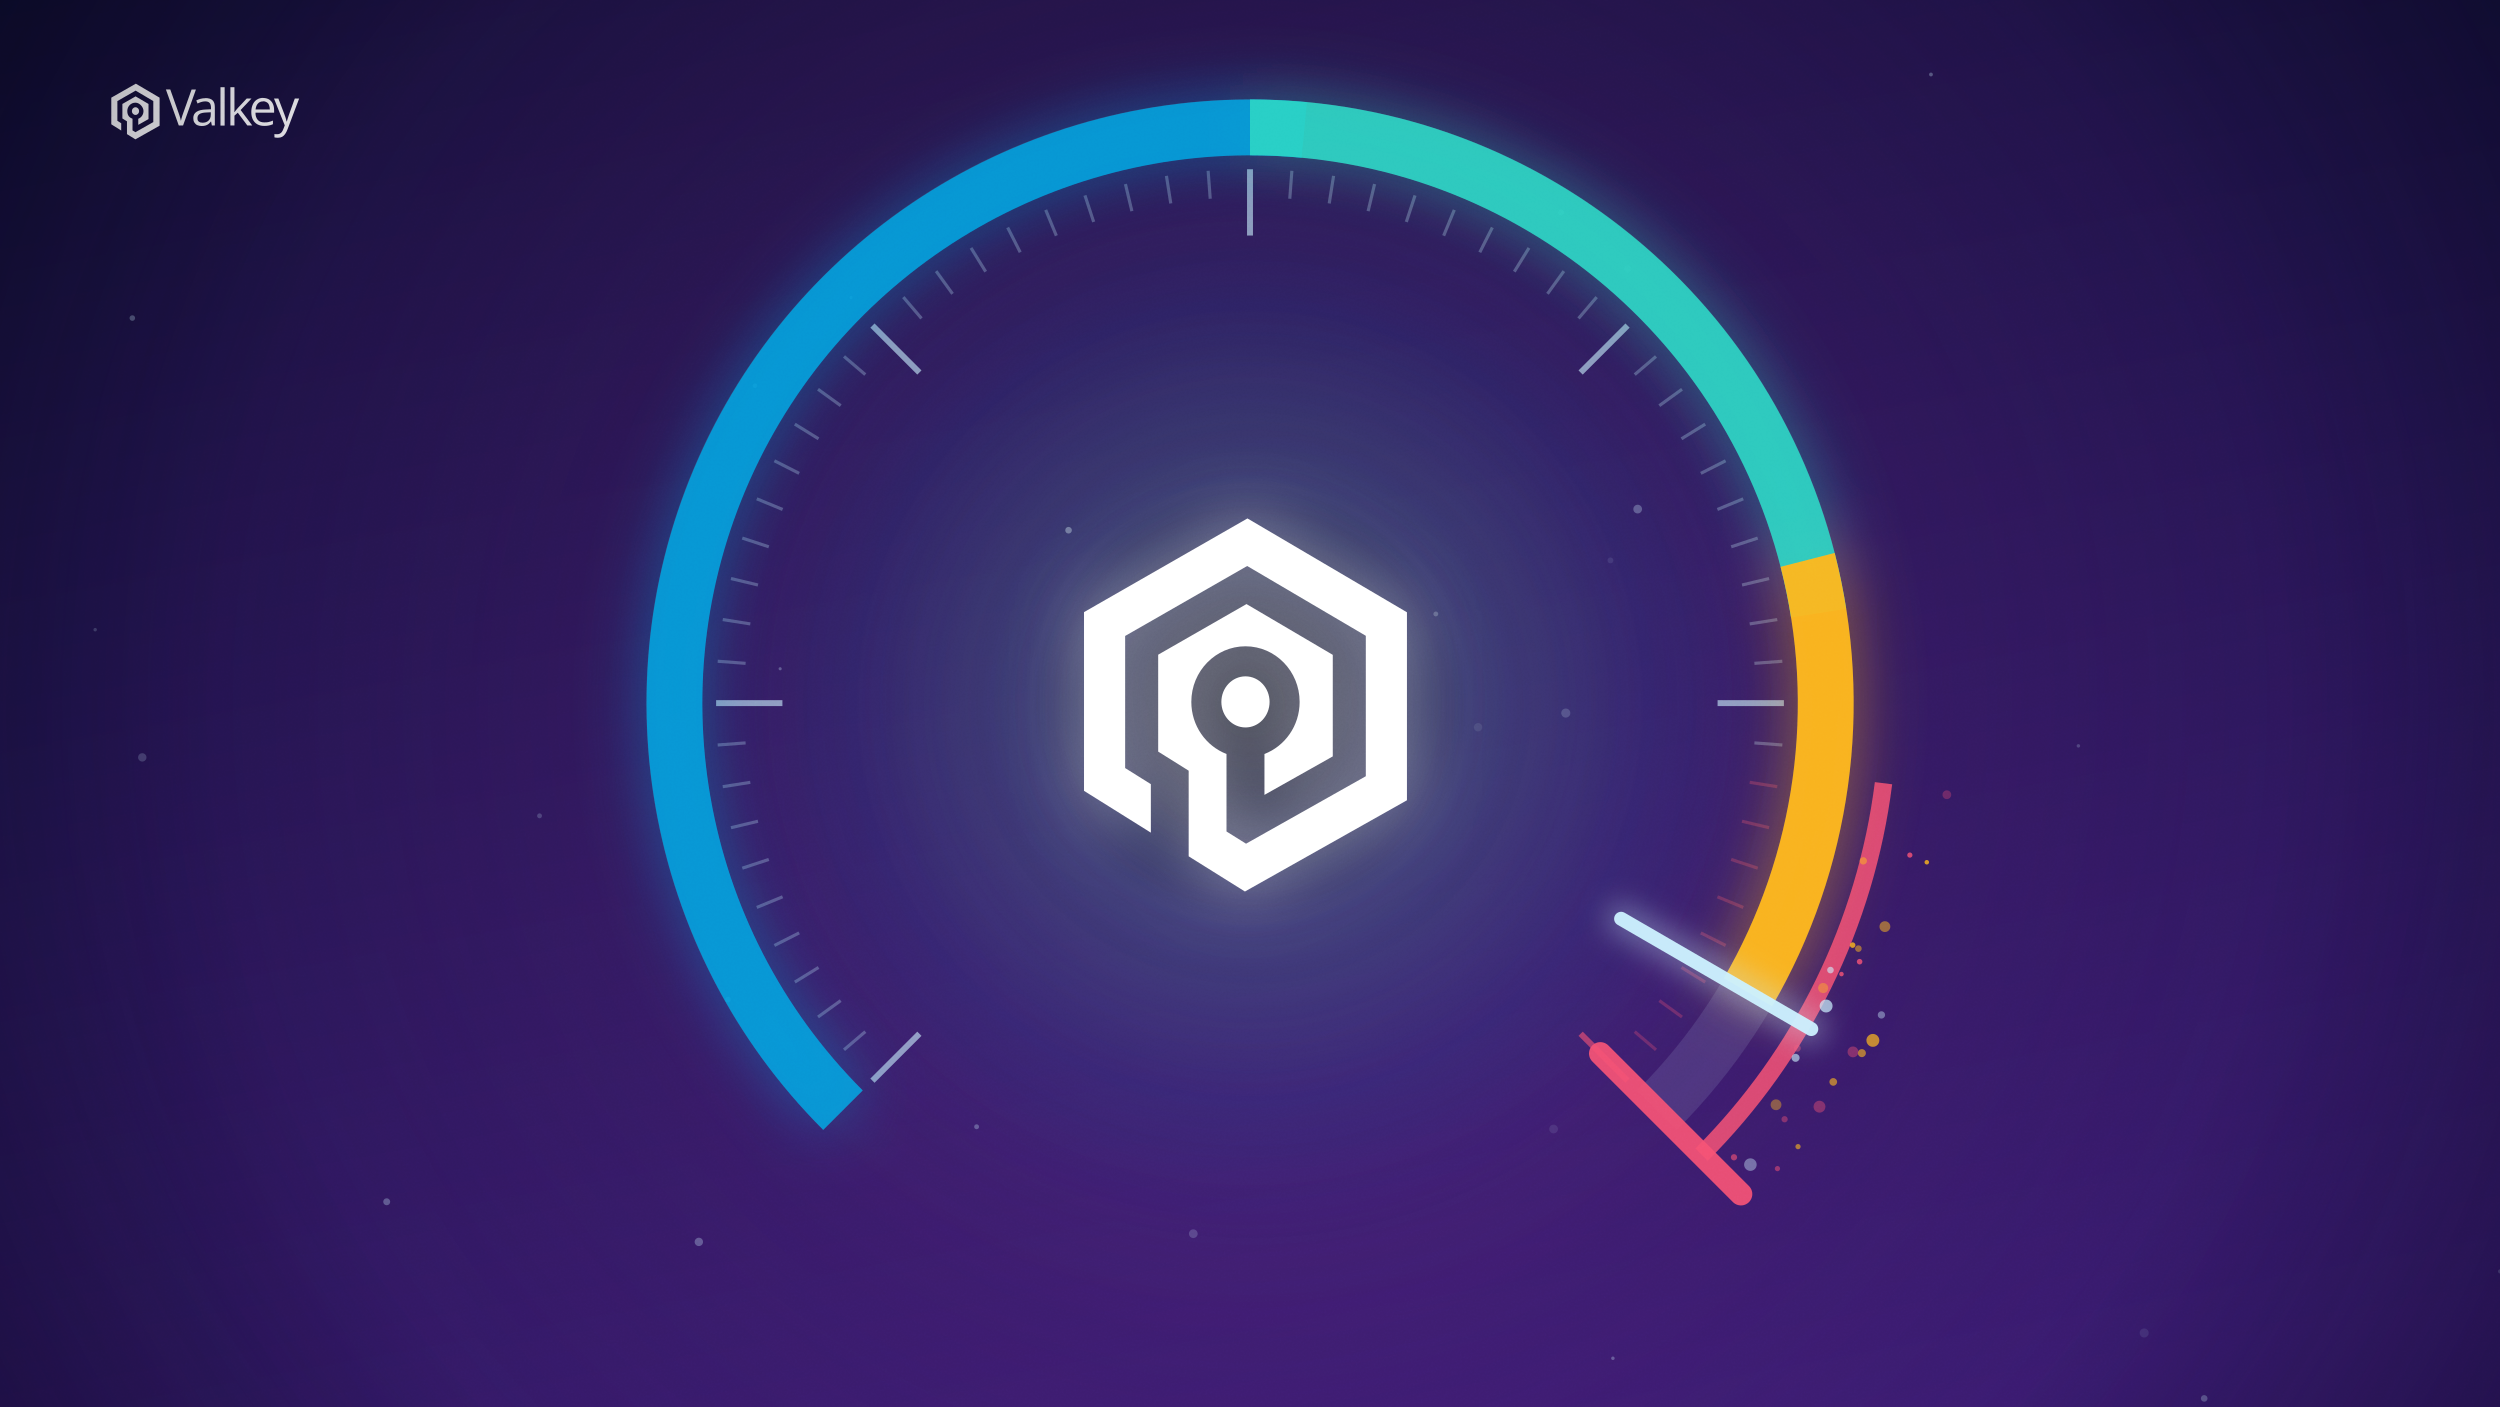
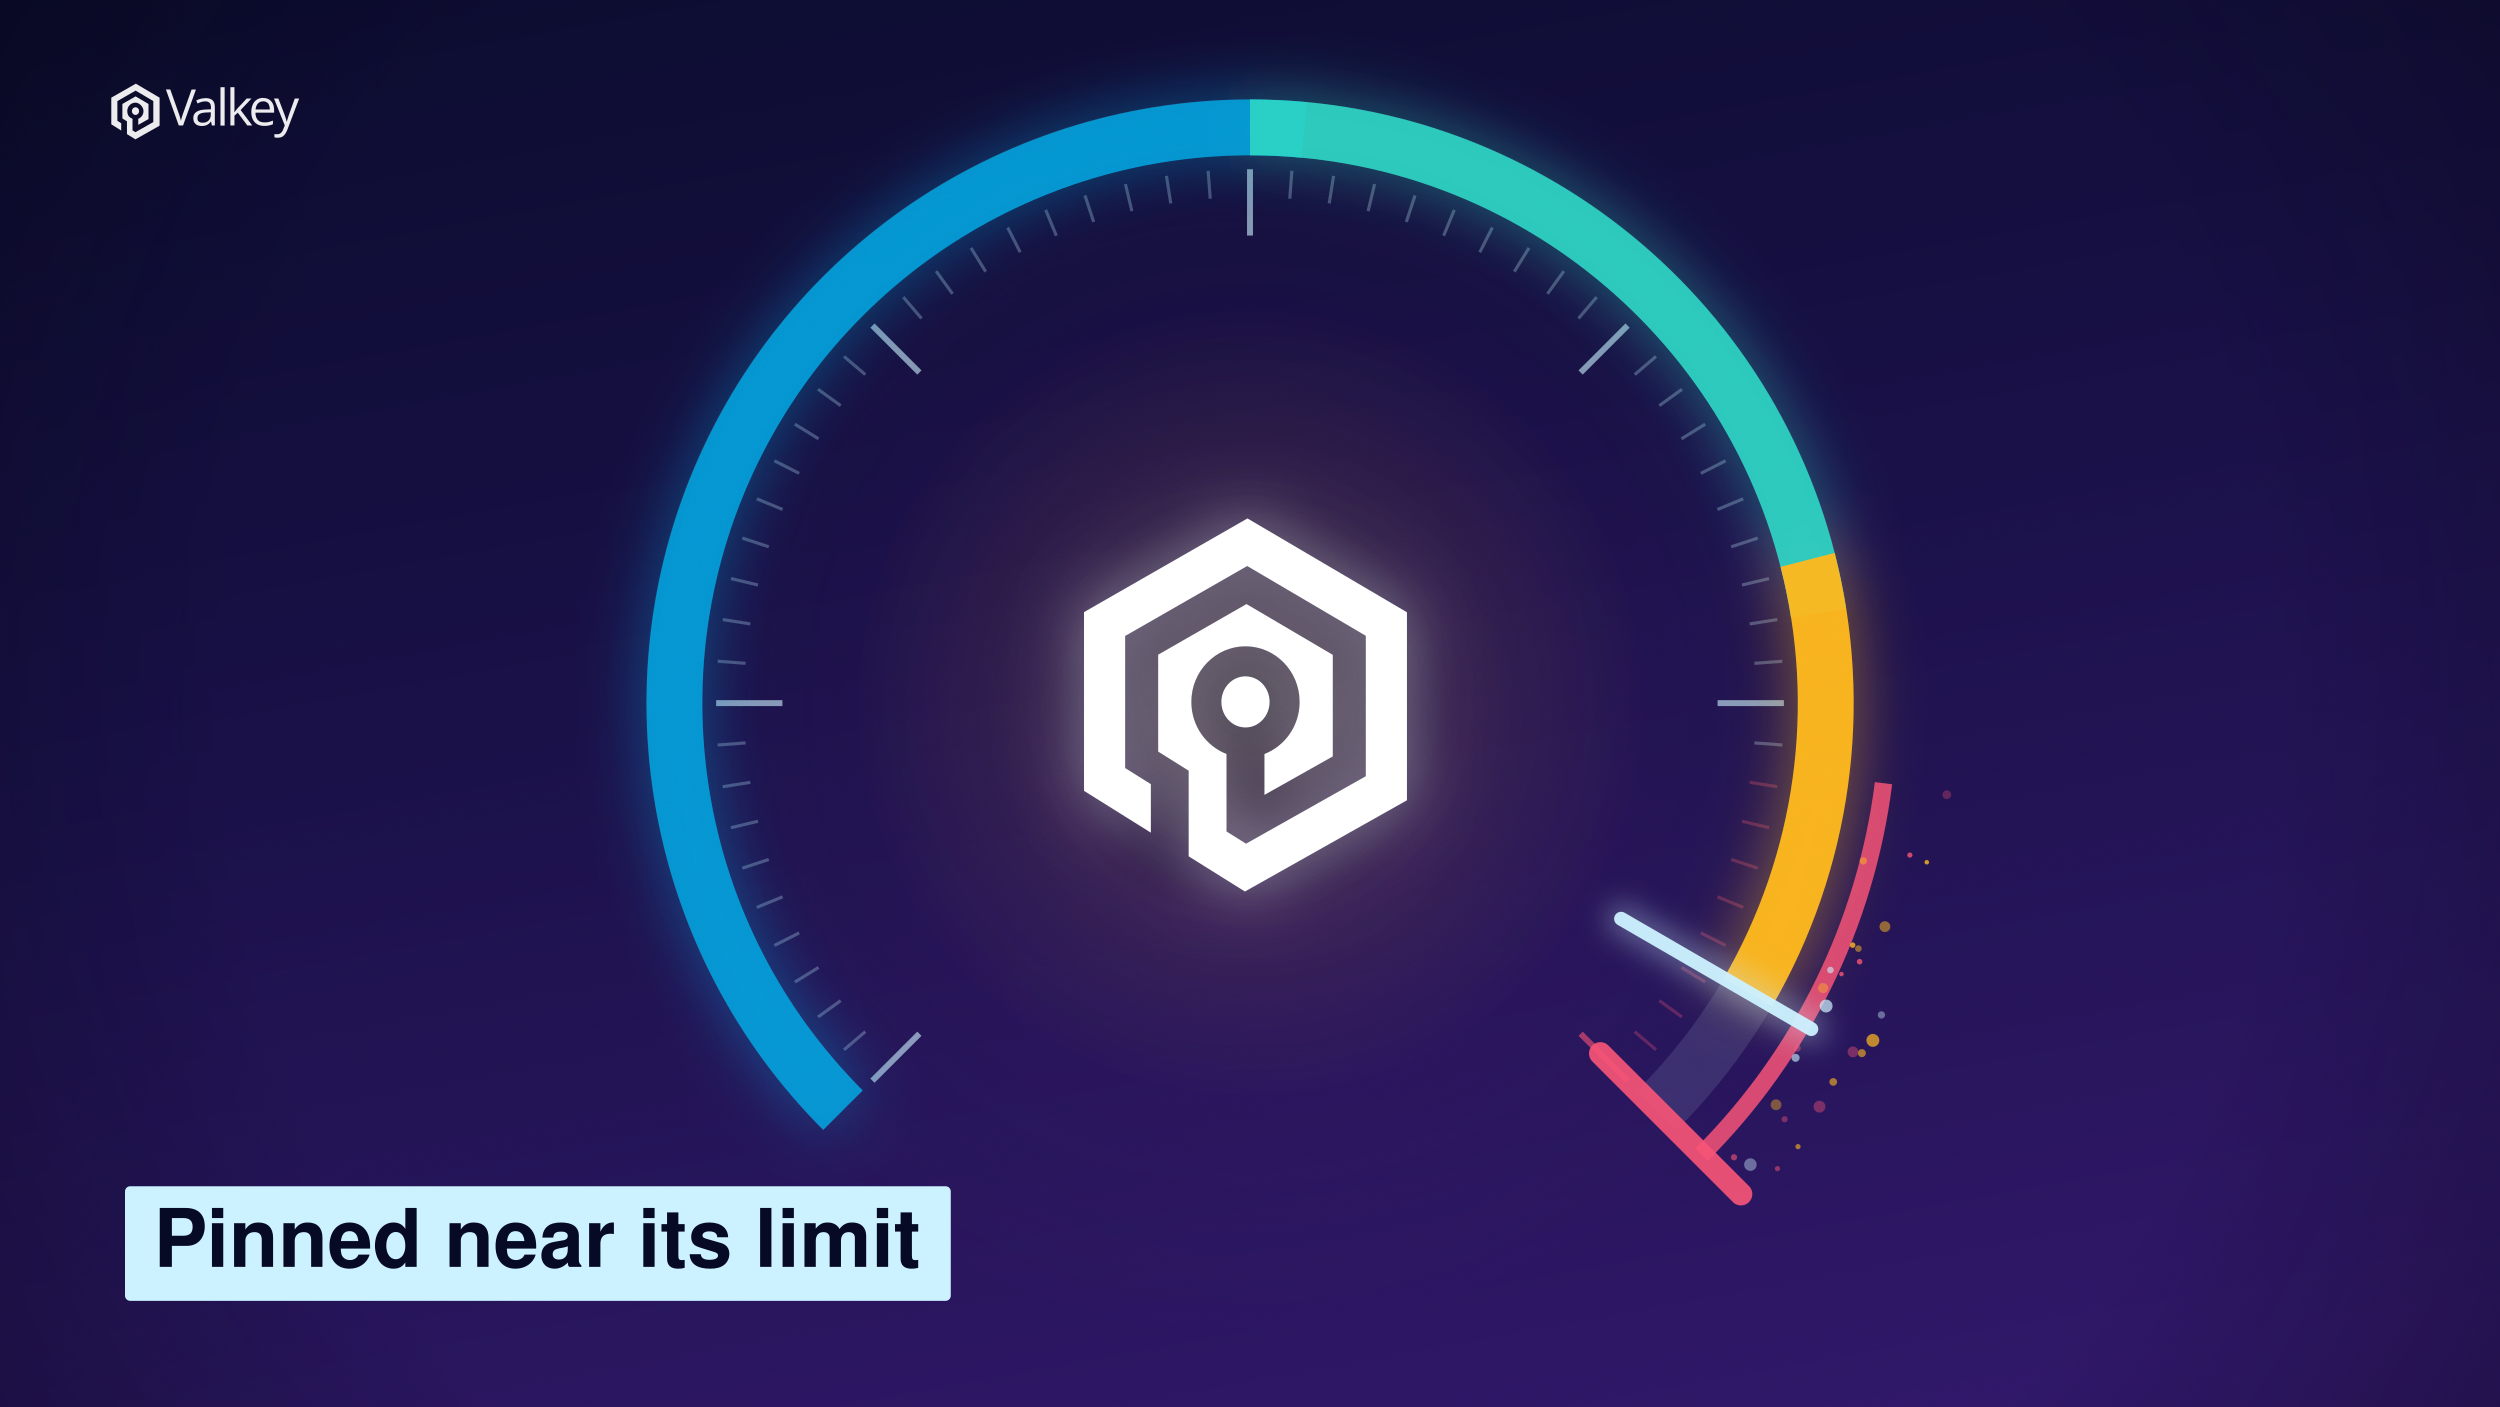
<svg xmlns="http://www.w3.org/2000/svg" width="1920" height="1080" viewBox="243.6 137 1432.8 806">
  <defs>
    <linearGradient id="sky" x1="0" y1="0" x2="0.32" y2="1">
      <stop offset="0" stop-color="#060A24" />
      <stop offset="0.48" stop-color="#171043" />
      <stop offset="1" stop-color="#301868" />
    </linearGradient>
-     <radialGradient id="focus" gradientUnits="userSpaceOnUse" cx="960" cy="540" r="900">
-       <stop offset="0" stop-color="#00A3E0" stop-opacity="0.42" />
-       <stop offset="0.35" stop-color="#963CBD" stop-opacity="0.20" />
-       <stop offset="1" stop-color="#963CBD" stop-opacity="0" />
-     </radialGradient>
    <radialGradient id="vignette" gradientUnits="userSpaceOnUse" cx="960" cy="540" r="1180">
      <stop offset="0.5" stop-color="#03040F" stop-opacity="0" />
      <stop offset="1" stop-color="#03040F" stop-opacity="0.8" />
    </radialGradient>
    <radialGradient id="scrim">
      <stop offset="0" stop-color="#060A24" stop-opacity="0.72" />
      <stop offset="0.6" stop-color="#060A24" stop-opacity="0.45" />
      <stop offset="1" stop-color="#060A24" stop-opacity="0" />
    </radialGradient>
    <filter id="grain" x="0" y="0" width="100%" height="100%">
      <feTurbulence type="fractalNoise" baseFrequency="0.85" numOctaves="4" stitchTiles="stitch" />
      <feColorMatrix type="saturate" values="0" />
    </filter>
    <radialGradient id="h-cyan">
      <stop offset="0" stop-color="#46BDE9" stop-opacity="0.75" />
      <stop offset="0.4" stop-color="#46BDE9" stop-opacity="0.22" />
      <stop offset="1" stop-color="#46BDE9" stop-opacity="0" />
    </radialGradient>
    <radialGradient id="h-ice">
      <stop offset="0" stop-color="#CCF1FF" stop-opacity="0.75" />
      <stop offset="0.4" stop-color="#CCF1FF" stop-opacity="0.22" />
      <stop offset="1" stop-color="#CCF1FF" stop-opacity="0" />
    </radialGradient>
    <radialGradient id="h-mint">
      <stop offset="0" stop-color="#2CD5C4" stop-opacity="0.75" />
      <stop offset="0.4" stop-color="#2CD5C4" stop-opacity="0.22" />
      <stop offset="1" stop-color="#2CD5C4" stop-opacity="0" />
    </radialGradient>
    <radialGradient id="h-coral">
      <stop offset="0" stop-color="#F65275" stop-opacity="0.75" />
      <stop offset="0.4" stop-color="#F65275" stop-opacity="0.22" />
      <stop offset="1" stop-color="#F65275" stop-opacity="0" />
    </radialGradient>
    <radialGradient id="h-violet">
      <stop offset="0" stop-color="#963CBD" stop-opacity="0.75" />
      <stop offset="0.4" stop-color="#963CBD" stop-opacity="0.22" />
      <stop offset="1" stop-color="#963CBD" stop-opacity="0" />
    </radialGradient>
    <radialGradient id="h-gold">
      <stop offset="0" stop-color="#FFB81C" stop-opacity="0.75" />
      <stop offset="0.4" stop-color="#FFB81C" stop-opacity="0.22" />
      <stop offset="1" stop-color="#FFB81C" stop-opacity="0" />
    </radialGradient>
    <filter id="blur3" x="-70%" y="-70%" width="240%" height="240%">
      <feGaussianBlur stdDeviation="3" />
    </filter>
    <filter id="blur8" x="-70%" y="-70%" width="240%" height="240%">
      <feGaussianBlur stdDeviation="8" />
    </filter>
    <filter id="blur18" x="-70%" y="-70%" width="240%" height="240%">
      <feGaussianBlur stdDeviation="18" />
    </filter>
    <filter id="blur40" x="-70%" y="-70%" width="240%" height="240%">
      <feGaussianBlur stdDeviation="40" />
    </filter>
  </defs>
  <rect width="1920" height="1080" fill="url(#sky)" />
-   <rect width="1920" height="1080" fill="url(#focus)" />
-   <g>
-     <circle cx="927.5" cy="844.1" r="2.5" fill="#CCF1FF" opacity="0.2" />
-     <circle cx="731.3" cy="307.5" r="0.9" fill="#CCF1FF" opacity="0.3" />
-     <circle cx="1676.5" cy="865.7" r="1.2" fill="#CCF1FF" opacity="0.2" />
-     <circle cx="1090.7" cy="553.8" r="2.4" fill="#CCF1FF" opacity="0.1" />
-     <circle cx="465.2" cy="825.8" r="2" fill="#CCF1FF" opacity="0.3" />
-     <circle cx="1726.7" cy="204.4" r="2.3" fill="#CCF1FF" opacity="0.4" />
-     <circle cx="89.4" cy="524.2" r="2" fill="#CCF1FF" opacity="0.2" />
-     <circle cx="1766.4" cy="68.2" r="1.1" fill="#CCF1FF" opacity="0.2" />
-     <circle cx="0.1" cy="303.6" r="1.8" fill="#CCF1FF" opacity="0.1" />
-     <circle cx="319.4" cy="319.3" r="1.6" fill="#CCF1FF" opacity="0.3" />
-     <circle cx="1679.7" cy="482.5" r="2.6" fill="#CCF1FF" opacity="0.2" />
-     <circle cx="1134" cy="784.1" r="2.5" fill="#CCF1FF" opacity="0.1" />
-     <circle cx="1699" cy="306.6" r="2.3" fill="#CCF1FF" opacity="0.1" />
-     <circle cx="298.1" cy="497.9" r="1" fill="#CCF1FF" opacity="0.2" />
-     <circle cx="1472.5" cy="901" r="2.6" fill="#CCF1FF" opacity="0.1" />
-     <circle cx="690.7" cy="520.3" r="0.9" fill="#CCF1FF" opacity="0.3" />
-     <circle cx="162.2" cy="784.8" r="0.9" fill="#CCF1FF" opacity="0.1" />
-     <circle cx="1469.1" cy="964.7" r="2.6" fill="#CCF1FF" opacity="0.3" />
-     <circle cx="1915.7" cy="42.6" r="2.5" fill="#CCF1FF" opacity="0.2" />
-     <circle cx="451.2" cy="980.8" r="2.7" fill="#CCF1FF" opacity="0.3" />
-     <circle cx="189.7" cy="876.4" r="2.3" fill="#CCF1FF" opacity="0.3" />
-     <circle cx="1138.3" cy="258.8" r="1.7" fill="#CCF1FF" opacity="0.3" />
-     <circle cx="1176.5" cy="291.2" r="2.1" fill="#CCF1FF" opacity="0.2" />
-     <circle cx="1166.6" cy="458.2" r="1.7" fill="#CCF1FF" opacity="0.1" />
-     <circle cx="660.8" cy="709.9" r="1.6" fill="#CCF1FF" opacity="0.3" />
-     <circle cx="552.8" cy="604.6" r="1.4" fill="#CCF1FF" opacity="0.2" />
-     <circle cx="146.6" cy="268.4" r="2.3" fill="#CCF1FF" opacity="0.2" />
-     <circle cx="277.7" cy="956.2" r="2.6" fill="#CCF1FF" opacity="0.1" />
-     <circle cx="1680.7" cy="589.4" r="1.5" fill="#CCF1FF" opacity="0.2" />
-     <circle cx="1350.3" cy="179.7" r="1.1" fill="#CCF1FF" opacity="0.3" />
-     <circle cx="1478" cy="1053.2" r="2.6" fill="#CCF1FF" opacity="0.2" />
-     <circle cx="164.1" cy="197.5" r="1.9" fill="#CCF1FF" opacity="0.2" />
-     <circle cx="95.3" cy="916.2" r="1.6" fill="#CCF1FF" opacity="0.3" />
-     <circle cx="803.3" cy="782.8" r="1.4" fill="#CCF1FF" opacity="0.3" />
-     <circle cx="1124.8" cy="1067.1" r="1.8" fill="#CCF1FF" opacity="0.3" />
-     <circle cx="1434.8" cy="564.5" r="1" fill="#CCF1FF" opacity="0.2" />
-     <circle cx="991.4" cy="535.9" r="2.4" fill="#CCF1FF" opacity="0.3" />
-     <circle cx="1874.1" cy="888.8" r="1.6" fill="#CCF1FF" opacity="0.4" />
-     <circle cx="31.8" cy="749.8" r="1.3" fill="#CCF1FF" opacity="0.3" />
-     <circle cx="1563.8" cy="55.6" r="0.8" fill="#CCF1FF" opacity="0.2" />
-     <circle cx="325.1" cy="571.1" r="2.4" fill="#CCF1FF" opacity="0.2" />
-     <circle cx="1812.1" cy="954.2" r="2" fill="#CCF1FF" opacity="0.3" />
-     <circle cx="1506.9" cy="938.5" r="1.9" fill="#CCF1FF" opacity="0.3" />
-     <circle cx="685.5" cy="34.4" r="1.8" fill="#CCF1FF" opacity="0.2" />
-     <circle cx="1751.6" cy="873.7" r="2.2" fill="#CCF1FF" opacity="0.1" />
-     <circle cx="676.3" cy="358.1" r="1.3" fill="#CCF1FF" opacity="0.3" />
-     <circle cx="1156.7" cy="53.1" r="2.3" fill="#CCF1FF" opacity="0.3" />
-     <circle cx="1141" cy="545.7" r="2.6" fill="#CCF1FF" opacity="0.2" />
-     <circle cx="856" cy="440.9" r="1.9" fill="#CCF1FF" opacity="0.4" />
-     <circle cx="142.6" cy="23" r="1.1" fill="#CCF1FF" opacity="0.1" />
-     <circle cx="1743.4" cy="489.6" r="1.4" fill="#CCF1FF" opacity="0.2" />
-     <circle cx="1066.5" cy="488.9" r="1.4" fill="#CCF1FF" opacity="0.3" />
-     <circle cx="644.1" cy="848.8" r="2.4" fill="#CCF1FF" opacity="0.3" />
-     <circle cx="1182.2" cy="428.8" r="2.5" fill="#CCF1FF" opacity="0.3" />
-     <circle cx="1168" cy="915.5" r="1" fill="#CCF1FF" opacity="0.3" />
-   </g>
  <circle cx="960" cy="540" r="370" fill="url(#h-violet)" opacity="0.26" />
  <path d="M 726.7 773.3 A 330 330 0 1 1 1193.3 773.3" fill="none" stroke="#CCF1FF" stroke-width="32" opacity="0.12" />
  <g>
    <line x1="743.6" y1="756.4" x2="770.5" y2="729.5" stroke="#CCF1FF" stroke-width="3.4" opacity="0.6" />
    <line x1="727.3" y1="738.7" x2="739.5" y2="728.3" stroke="#CCF1FF" stroke-width="1.8" opacity="0.28" />
    <line x1="712.4" y1="719.9" x2="725.4" y2="710.5" stroke="#CCF1FF" stroke-width="1.8" opacity="0.28" />
    <line x1="699.1" y1="699.9" x2="712.7" y2="691.5" stroke="#CCF1FF" stroke-width="1.8" opacity="0.28" />
    <line x1="687.4" y1="678.9" x2="701.6" y2="671.7" stroke="#CCF1FF" stroke-width="1.8" opacity="0.28" />
    <line x1="677.3" y1="657.1" x2="692.1" y2="651" stroke="#CCF1FF" stroke-width="1.8" opacity="0.28" />
    <line x1="669" y1="634.6" x2="684.2" y2="629.6" stroke="#CCF1FF" stroke-width="1.8" opacity="0.28" />
    <line x1="662.5" y1="611.4" x2="678" y2="607.7" stroke="#CCF1FF" stroke-width="1.8" opacity="0.28" />
    <line x1="657.8" y1="587.9" x2="673.6" y2="585.4" stroke="#CCF1FF" stroke-width="1.8" opacity="0.28" />
    <line x1="654.9" y1="564" x2="670.9" y2="562.8" stroke="#CCF1FF" stroke-width="1.8" opacity="0.28" />
    <line x1="654" y1="540" x2="692" y2="540" stroke="#CCF1FF" stroke-width="3.4" opacity="0.6" />
    <line x1="654.9" y1="516" x2="670.9" y2="517.2" stroke="#CCF1FF" stroke-width="1.8" opacity="0.28" />
    <line x1="657.8" y1="492.1" x2="673.6" y2="494.6" stroke="#CCF1FF" stroke-width="1.8" opacity="0.28" />
    <line x1="662.5" y1="468.6" x2="678" y2="472.3" stroke="#CCF1FF" stroke-width="1.8" opacity="0.28" />
    <line x1="669" y1="445.4" x2="684.2" y2="450.4" stroke="#CCF1FF" stroke-width="1.8" opacity="0.28" />
    <line x1="677.3" y1="422.9" x2="692.1" y2="429" stroke="#CCF1FF" stroke-width="1.8" opacity="0.28" />
    <line x1="687.4" y1="401.1" x2="701.6" y2="408.3" stroke="#CCF1FF" stroke-width="1.8" opacity="0.28" />
    <line x1="699.1" y1="380.1" x2="712.7" y2="388.5" stroke="#CCF1FF" stroke-width="1.8" opacity="0.28" />
    <line x1="712.4" y1="360.1" x2="725.4" y2="369.5" stroke="#CCF1FF" stroke-width="1.8" opacity="0.28" />
    <line x1="727.3" y1="341.3" x2="739.5" y2="351.7" stroke="#CCF1FF" stroke-width="1.8" opacity="0.28" />
    <line x1="743.6" y1="323.6" x2="770.5" y2="350.5" stroke="#CCF1FF" stroke-width="3.4" opacity="0.6" />
    <line x1="761.3" y1="307.3" x2="771.7" y2="319.5" stroke="#CCF1FF" stroke-width="1.8" opacity="0.28" />
    <line x1="780.1" y1="292.4" x2="789.5" y2="305.4" stroke="#CCF1FF" stroke-width="1.8" opacity="0.28" />
    <line x1="800.1" y1="279.1" x2="808.5" y2="292.7" stroke="#CCF1FF" stroke-width="1.8" opacity="0.28" />
    <line x1="821.1" y1="267.4" x2="828.3" y2="281.6" stroke="#CCF1FF" stroke-width="1.8" opacity="0.28" />
    <line x1="842.9" y1="257.3" x2="849" y2="272.1" stroke="#CCF1FF" stroke-width="1.8" opacity="0.28" />
    <line x1="865.4" y1="249" x2="870.4" y2="264.2" stroke="#CCF1FF" stroke-width="1.8" opacity="0.28" />
    <line x1="888.6" y1="242.5" x2="892.3" y2="258" stroke="#CCF1FF" stroke-width="1.8" opacity="0.28" />
    <line x1="912.1" y1="237.8" x2="914.6" y2="253.6" stroke="#CCF1FF" stroke-width="1.8" opacity="0.28" />
    <line x1="936" y1="234.9" x2="937.2" y2="250.9" stroke="#CCF1FF" stroke-width="1.8" opacity="0.28" />
    <line x1="960" y1="234" x2="960" y2="272" stroke="#CCF1FF" stroke-width="3.4" opacity="0.6" />
    <line x1="984" y1="234.9" x2="982.8" y2="250.9" stroke="#CCF1FF" stroke-width="1.8" opacity="0.28" />
    <line x1="1007.9" y1="237.8" x2="1005.4" y2="253.6" stroke="#CCF1FF" stroke-width="1.8" opacity="0.28" />
    <line x1="1031.4" y1="242.5" x2="1027.7" y2="258" stroke="#CCF1FF" stroke-width="1.8" opacity="0.28" />
    <line x1="1054.6" y1="249" x2="1049.6" y2="264.2" stroke="#CCF1FF" stroke-width="1.8" opacity="0.28" />
    <line x1="1077.1" y1="257.3" x2="1071" y2="272.1" stroke="#CCF1FF" stroke-width="1.8" opacity="0.28" />
    <line x1="1098.9" y1="267.4" x2="1091.7" y2="281.6" stroke="#CCF1FF" stroke-width="1.8" opacity="0.28" />
    <line x1="1119.9" y1="279.1" x2="1111.5" y2="292.7" stroke="#CCF1FF" stroke-width="1.8" opacity="0.28" />
    <line x1="1139.9" y1="292.4" x2="1130.5" y2="305.4" stroke="#CCF1FF" stroke-width="1.8" opacity="0.28" />
    <line x1="1158.7" y1="307.3" x2="1148.3" y2="319.5" stroke="#CCF1FF" stroke-width="1.8" opacity="0.28" />
    <line x1="1176.4" y1="323.6" x2="1149.5" y2="350.5" stroke="#CCF1FF" stroke-width="3.4" opacity="0.6" />
    <line x1="1192.7" y1="341.3" x2="1180.5" y2="351.7" stroke="#CCF1FF" stroke-width="1.8" opacity="0.28" />
    <line x1="1207.6" y1="360.1" x2="1194.6" y2="369.5" stroke="#CCF1FF" stroke-width="1.8" opacity="0.28" />
    <line x1="1220.9" y1="380.1" x2="1207.3" y2="388.5" stroke="#CCF1FF" stroke-width="1.8" opacity="0.28" />
    <line x1="1232.6" y1="401.1" x2="1218.4" y2="408.3" stroke="#CCF1FF" stroke-width="1.8" opacity="0.28" />
    <line x1="1242.7" y1="422.9" x2="1227.9" y2="429" stroke="#CCF1FF" stroke-width="1.8" opacity="0.28" />
    <line x1="1251" y1="445.4" x2="1235.8" y2="450.4" stroke="#CCF1FF" stroke-width="1.8" opacity="0.28" />
    <line x1="1257.5" y1="468.6" x2="1242" y2="472.3" stroke="#CCF1FF" stroke-width="1.8" opacity="0.28" />
    <line x1="1262.2" y1="492.1" x2="1246.4" y2="494.6" stroke="#CCF1FF" stroke-width="1.8" opacity="0.28" />
    <line x1="1265.1" y1="516" x2="1249.1" y2="517.2" stroke="#CCF1FF" stroke-width="1.8" opacity="0.28" />
    <line x1="1266" y1="540" x2="1228" y2="540" stroke="#CCF1FF" stroke-width="3.4" opacity="0.6" />
    <line x1="1265.1" y1="564" x2="1249.1" y2="562.8" stroke="#CCF1FF" stroke-width="1.8" opacity="0.28" />
    <line x1="1262.2" y1="587.9" x2="1246.4" y2="585.4" stroke="#F65275" stroke-width="1.8" opacity="0.28" />
    <line x1="1257.5" y1="611.4" x2="1242" y2="607.7" stroke="#F65275" stroke-width="1.8" opacity="0.28" />
    <line x1="1251" y1="634.6" x2="1235.8" y2="629.6" stroke="#F65275" stroke-width="1.8" opacity="0.28" />
    <line x1="1242.7" y1="657.1" x2="1227.9" y2="651" stroke="#F65275" stroke-width="1.8" opacity="0.28" />
    <line x1="1232.6" y1="678.9" x2="1218.4" y2="671.7" stroke="#F65275" stroke-width="1.8" opacity="0.28" />
    <line x1="1220.9" y1="699.9" x2="1207.3" y2="691.5" stroke="#F65275" stroke-width="1.8" opacity="0.28" />
    <line x1="1207.6" y1="719.9" x2="1194.6" y2="710.5" stroke="#F65275" stroke-width="1.8" opacity="0.28" />
    <line x1="1192.7" y1="738.7" x2="1180.5" y2="728.3" stroke="#F65275" stroke-width="1.8" opacity="0.28" />
    <line x1="1176.4" y1="756.4" x2="1149.5" y2="729.5" stroke="#F65275" stroke-width="3.4" opacity="0.6" />
  </g>
  <g opacity="0.5" filter="url(#blur18)">
    <path d="M 726.7 773.3 A 330 330 0 0 1 991.1 211.5" fill="none" stroke="#00A3E0" stroke-width="32" opacity="0.85" />
    <path d="M 960 210 A 330 330 0 0 1 1285.9 488.4" fill="none" stroke="#2CD5C4" stroke-width="32" opacity="0.9" />
    <path d="M 1279.6 457.9 A 330 330 0 0 1 1245.4 705.7" fill="none" stroke="#FFB81C" stroke-width="32" opacity="0.95" />
  </g>
  <g>
    <path d="M 726.7 773.3 A 330 330 0 0 1 991.1 211.5" fill="none" stroke="#00A3E0" stroke-width="32" opacity="0.85" />
    <path d="M 960 210 A 330 330 0 0 1 1285.9 488.4" fill="none" stroke="#2CD5C4" stroke-width="32" opacity="0.9" />
    <path d="M 1279.6 457.9 A 330 330 0 0 1 1245.4 705.7" fill="none" stroke="#FFB81C" stroke-width="32" opacity="0.95" />
  </g>
  <path d="M 1323.1 585.9 A 366 366 0 0 1 1218.8 798.8" fill="none" stroke="#F65275" stroke-width="10" opacity="0.85" />
  <g>
    <circle cx="1274.1" cy="794.2" r="1.5" fill="#FFB81C" opacity="0.6" />
    <circle cx="1292.7" cy="693" r="1.9" fill="#CCF1FF" opacity="0.6" />
    <circle cx="1309.4" cy="688.2" r="1.6" fill="#F65275" opacity="0.8" />
    <circle cx="1338.2" cy="627.1" r="1.5" fill="#F65275" opacity="0.8" />
    <circle cx="1273.7" cy="737.8" r="2" fill="#F65275" opacity="0.4" />
    <circle cx="1359.4" cy="592.5" r="2.5" fill="#F65275" opacity="0.3" />
    <circle cx="1305.4" cy="678.7" r="1.6" fill="#FFB81C" opacity="0.8" />
    <circle cx="1237.4" cy="800.3" r="1.8" fill="#F65275" opacity="0.6" />
    <circle cx="1311.5" cy="630.4" r="2.1" fill="#FFB81C" opacity="0.5" />
    <circle cx="1323.9" cy="668.1" r="3.1" fill="#FFB81C" opacity="0.5" />
    <circle cx="1308.7" cy="680.7" r="1.9" fill="#FFB81C" opacity="0.5" />
    <circle cx="1266.4" cy="778.5" r="1.8" fill="#F65275" opacity="0.4" />
    <circle cx="1290.2" cy="713.6" r="3.7" fill="#CCF1FF" opacity="0.7" />
    <circle cx="1261.5" cy="770.2" r="3.1" fill="#FFB81C" opacity="0.4" />
    <circle cx="1310.7" cy="740.6" r="2.3" fill="#FFB81C" opacity="0.6" />
    <circle cx="1272.7" cy="743.3" r="2.3" fill="#CCF1FF" opacity="0.6" />
    <circle cx="1294.3" cy="757.1" r="2.2" fill="#FFB81C" opacity="0.6" />
    <circle cx="1305.6" cy="739.9" r="3.1" fill="#F65275" opacity="0.4" />
    <circle cx="1321.9" cy="718.7" r="2.1" fill="#CCF1FF" opacity="0.4" />
    <circle cx="1317" cy="733.3" r="3.7" fill="#FFB81C" opacity="0.7" />
    <circle cx="1286.4" cy="771.3" r="3.4" fill="#F65275" opacity="0.4" />
    <circle cx="1262.3" cy="806.8" r="1.5" fill="#F65275" opacity="0.5" />
    <circle cx="1288.5" cy="703.3" r="2.9" fill="#FFB81C" opacity="0.4" />
    <circle cx="1246.8" cy="804.5" r="3.6" fill="#CCF1FF" opacity="0.4" />
    <circle cx="1347.9" cy="631.2" r="1.3" fill="#FFB81C" opacity="0.8" />
    <circle cx="1299" cy="695.3" r="1.3" fill="#F65275" opacity="0.8" />
  </g>
  <line x1="1160.8" y1="740.8" x2="1241.4" y2="821.4" stroke="#F65275" stroke-width="13" stroke-linecap="round" opacity="0.92" />
  <line x1="1172.7" y1="663.6" x2="1281.7" y2="726.8" stroke="#CCF1FF" stroke-width="17" stroke-linecap="round" opacity="0.35" filter="url(#blur8)" />
  <line x1="1172.7" y1="663.6" x2="1281.7" y2="726.8" stroke="#CCF1FF" stroke-width="8" stroke-linecap="round" opacity="0.95" />
  <circle cx="960" cy="540" r="230" fill="url(#h-gold)" opacity="0.45" />
  <circle cx="960" cy="540" r="126" fill="url(#scrim)" />
  <g filter="url(#blur18)" opacity="0.5">
    <g transform="translate(861.8 428) scale(3.0685)">
      <path d="M 13.482 60.695 L 0.998 52.884 L 0.998 19.503 L 31.528 2.001 L 61.318 19.532 L 61.318 54.645 L 31.055 71.689 L 20.548 65.116 L 20.548 51.041 L 20.548 49.12 L 14.852 45.556 L 14.852 27.453 L 31.346 17.997 L 47.464 27.482 L 47.464 46.451 L 34.703 53.638 L 34.703 45.999 C 38.529 44.526 41.274 40.739 41.274 36.27 C 41.274 30.511 36.713 25.884 31.158 25.884 C 25.603 25.884 21.042 30.511 21.042 36.27 C 21.042 40.739 23.787 44.526 27.612 45.999 L 27.612 60.474 L 31.261 62.756 L 53.635 50.155 L 53.635 23.925 L 31.477 10.885 L 8.681 23.954 L 8.681 48.629 L 13.482 51.633 L 13.482 60.695 Z M 31.158 31.498 C 33.672 31.498 35.66 33.664 35.66 36.27 C 35.66 38.877 33.672 41.043 31.158 41.043 C 28.644 41.043 26.656 38.877 26.656 36.27 C 26.656 33.664 28.644 31.498 31.158 31.498 Z" fill="#FFFFFF" fill-rule="evenodd" />
    </g>
  </g>
  <g>
    <g transform="translate(861.8 428) scale(3.0685)">
      <path d="M 13.482 60.695 L 0.998 52.884 L 0.998 19.503 L 31.528 2.001 L 61.318 19.532 L 61.318 54.645 L 31.055 71.689 L 20.548 65.116 L 20.548 51.041 L 20.548 49.12 L 14.852 45.556 L 14.852 27.453 L 31.346 17.997 L 47.464 27.482 L 47.464 46.451 L 34.703 53.638 L 34.703 45.999 C 38.529 44.526 41.274 40.739 41.274 36.27 C 41.274 30.511 36.713 25.884 31.158 25.884 C 25.603 25.884 21.042 30.511 21.042 36.27 C 21.042 40.739 23.787 44.526 27.612 45.999 L 27.612 60.474 L 31.261 62.756 L 53.635 50.155 L 53.635 23.925 L 31.477 10.885 L 8.681 23.954 L 8.681 48.629 L 13.482 51.633 L 13.482 60.695 Z M 31.158 31.498 C 33.672 31.498 35.66 33.664 35.66 36.27 C 35.66 38.877 33.672 41.043 31.158 41.043 C 28.644 41.043 26.656 38.877 26.656 36.27 C 26.656 33.664 28.644 31.498 31.158 31.498 Z" fill="#FFFFFF" fill-rule="evenodd" />
    </g>
  </g>
+   <rect width="1920" height="1080" fill="url(#vignette)" />
+   <rect width="1920" height="1080" filter="url(#grain)" opacity="0.055" style="mix-blend-mode:overlay" />
  <g opacity="0.92">
    <g transform="translate(303.8 181.3) scale(0.61112)">
      <path d="M15.2,50l-9.4-5.9v-25L28.8,6l22.3,13.1v26.3l-22.7,12.8-7.9-4.9v-12l-4.3-2.7v-13.6l12.4-7.1,12.1,7.1v14.2l-9.6,5.4v-5.7c2.9-1.1,4.9-3.9,4.9-7.3s-3.4-7.8-7.6-7.8-7.6,3.5-7.6,7.8,2.1,6.2,4.9,7.3v10.9l2.7,1.7,16.8-9.5v-19.7l-16.6-9.8-17.1,9.8v18.5l3.6,2.3v6.8ZM28.5,28.1c1.9,0,3.4,1.6,3.4,3.6s-1.5,3.6-3.4,3.6-3.4-1.6-3.4-3.6,1.5-3.6,3.4-3.6Z" fill="#FFFFFF" fill-rule="evenodd" />
      <path d="M85.2,11.4l-12.1,33.8h-4l-12.1-33.8h4.1l7.9,22.3c.3.9.6,1.8.9,2.6.3.8.5,1.6.7,2.4.2.8.4,1.5.5,2.2.2-.7.3-1.4.5-2.2.2-.8.4-1.6.7-2.4.3-.8.6-1.7.9-2.6l7.9-22.2h4.2Z" fill="#FFFFFF" />
      <path d="M94,19.5c3,0,5.3.7,6.7,2,1.5,1.4,2.2,3.5,2.2,6.5v17.2h-2.8l-.7-3.7h-.2c-.7.9-1.4,1.7-2.2,2.3-.8.6-1.7,1.1-2.7,1.4-1,.3-2.2.5-3.7.5s-2.9-.3-4.1-.8c-1.2-.5-2.1-1.4-2.8-2.5-.7-1.1-1-2.5-1-4.2,0-2.5,1-4.5,3-5.8,2-1.4,5.1-2.1,9.2-2.2l4.4-.2v-1.5c0-2.2-.5-3.7-1.4-4.6-.9-.9-2.3-1.3-4-1.3-1.3,0-2.6.2-3.8.6-1.2.4-2.3.8-3.4,1.4l-1.2-2.9c1.1-.6,2.5-1.1,3.9-1.5,1.5-.4,3-.6,4.7-.6h0ZM99.1,32.8l-3.9.2c-3.2.1-5.4.6-6.7,1.5s-1.9,2.2-1.9,3.9.4,2.5,1.3,3.2c.9.7,2,1,3.5,1,2.3,0,4.1-.6,5.5-1.9s2.2-3.1,2.2-5.6v-2.3Z" fill="#FFFFFF" />
      <path d="M112.1,45.3h-3.9V9.3h3.9v36Z" fill="#FFFFFF" />
      <path d="M121.3,9.3v18.7c0,.6,0,1.4,0,2.3,0,.9,0,1.7-.1,2.3h.2c.3-.4.8-1,1.4-1.8.6-.8,1.2-1.4,1.6-1.9l8.4-9h4.5l-10.2,10.8,10.9,14.5h-4.6l-9-12-3.1,2.8v9.2h-3.8V9.3h3.8Z" fill="#FFFFFF" />
      <path d="M148.2,19.4c2.2,0,4,.5,5.6,1.4,1.5,1,2.7,2.3,3.5,4,.8,1.7,1.2,3.7,1.2,6v2.4h-17.5c0,3,.8,5.2,2.2,6.8s3.5,2.3,6.1,2.3,3-.1,4.3-.4c1.2-.3,2.5-.7,3.8-1.3v3.4c-1.3.6-2.6,1-3.8,1.2-1.2.3-2.7.4-4.4.4-2.4,0-4.6-.5-6.4-1.5-1.8-1-3.2-2.5-4.2-4.4-1-1.9-1.5-4.3-1.5-7.1,0-2.7.5-5.1,1.4-7.1.9-2,2.2-3.5,3.9-4.6,1.7-1.1,3.7-1.6,5.9-1.6h0ZM148.2,22.6c-2.1,0-3.7.7-4.9,2-1.2,1.3-1.9,3.2-2.2,5.6h13.4c0-1.5-.3-2.8-.7-4-.4-1.2-1.1-2.1-2.1-2.7-.9-.6-2.1-1-3.6-1Z" fill="#FFFFFF" />
      <path d="M158.4,19.9h4.1l5.6,14.7c.3.9.6,1.7.9,2.5.3.8.5,1.5.7,2.3.2.7.4,1.4.5,2.1h.2c.2-.8.5-1.8.9-3,.4-1.3.8-2.6,1.3-3.9l5.3-14.7h4.1l-11,29.1c-.6,1.6-1.3,2.9-2.1,4.1-.8,1.2-1.7,2-2.8,2.7-1.1.6-2.5.9-4,.9s-1.4,0-1.9-.1c-.6,0-1-.2-1.4-.3v-3.1c.3,0,.7.1,1.2.2.5,0,1,0,1.5,0,1,0,1.8-.2,2.5-.6.7-.4,1.3-.9,1.8-1.6.5-.7.9-1.5,1.3-2.5l1.4-3.6-10.2-25.4Z" fill="#FFFFFF" />
    </g>
  </g>
-   <rect width="1920" height="1080" fill="url(#vignette)" />
-   <rect width="1920" height="1080" filter="url(#grain)" opacity="0.055" style="mix-blend-mode:overlay" />
+   <g>
+     <rect x="315.2" y="816.9" width="473.3" height="65.7" rx="3" fill="#CCF1FF" />
+     <text x="331.6" y="863.1" fill="#060A24" font-family="Helvetica Neue, Helvetica, Arial, sans-serif" font-size="46.3" font-weight="600">Pinned near its limit</text>
+   </g>
</svg>
